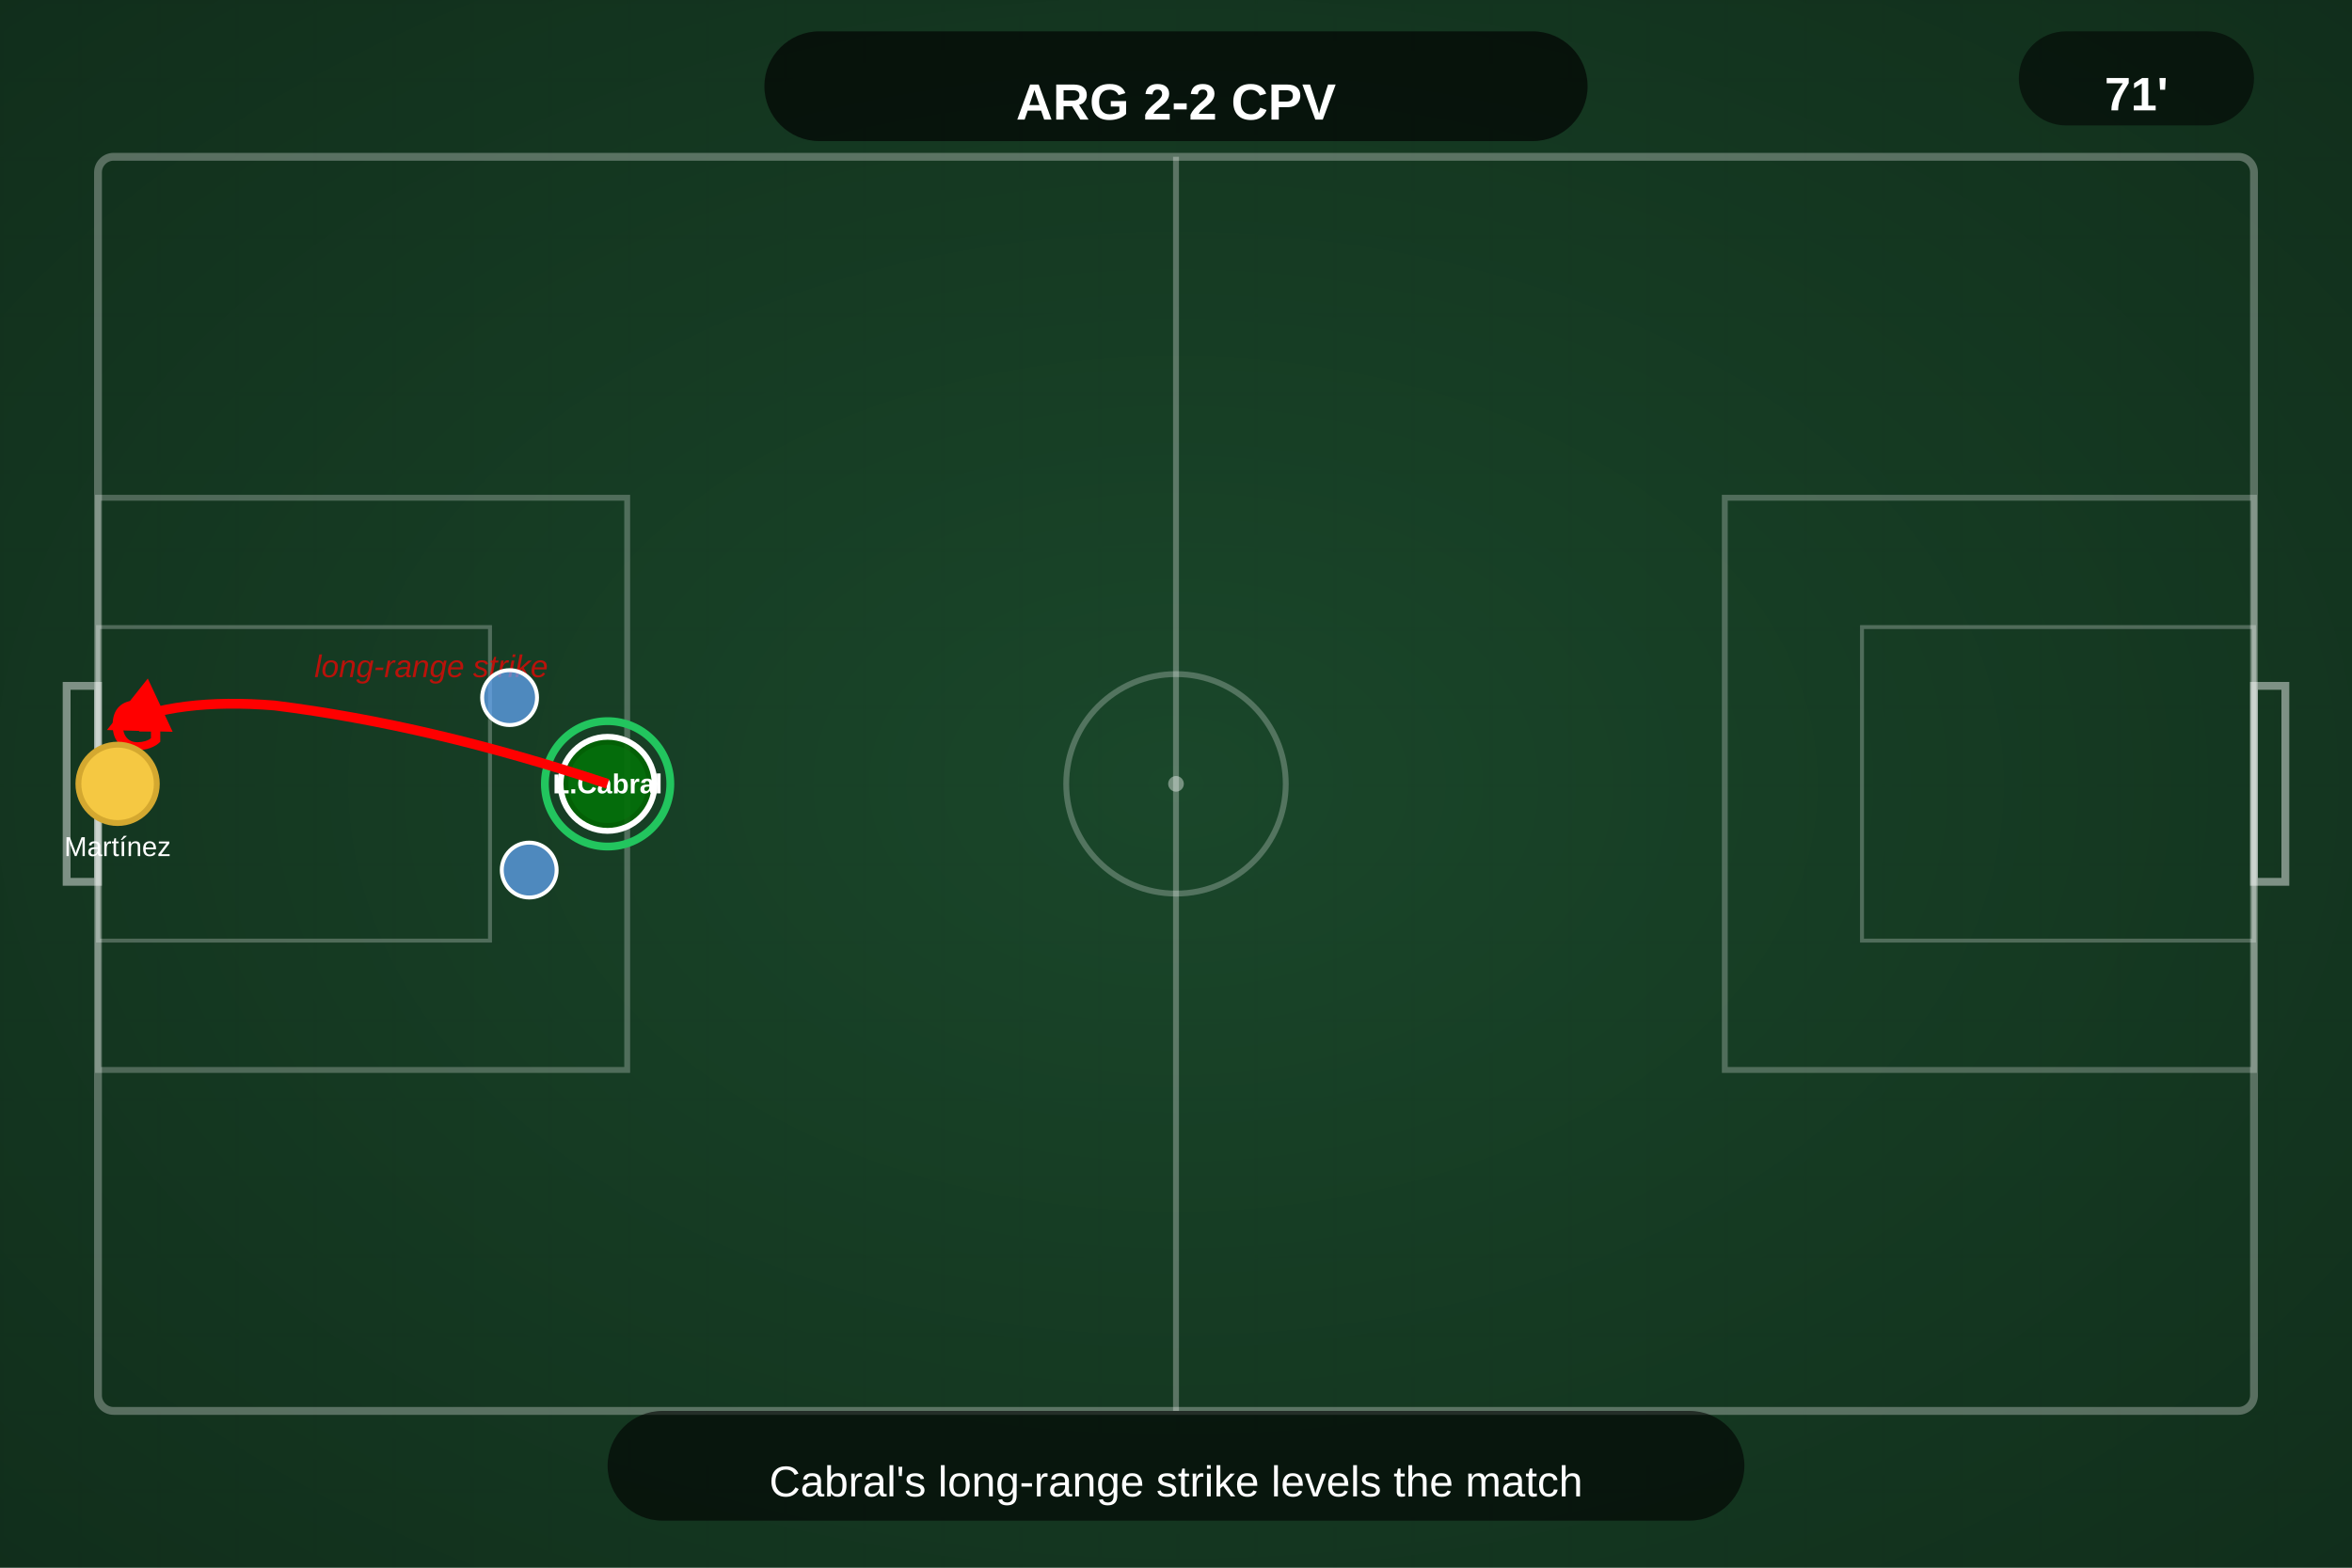
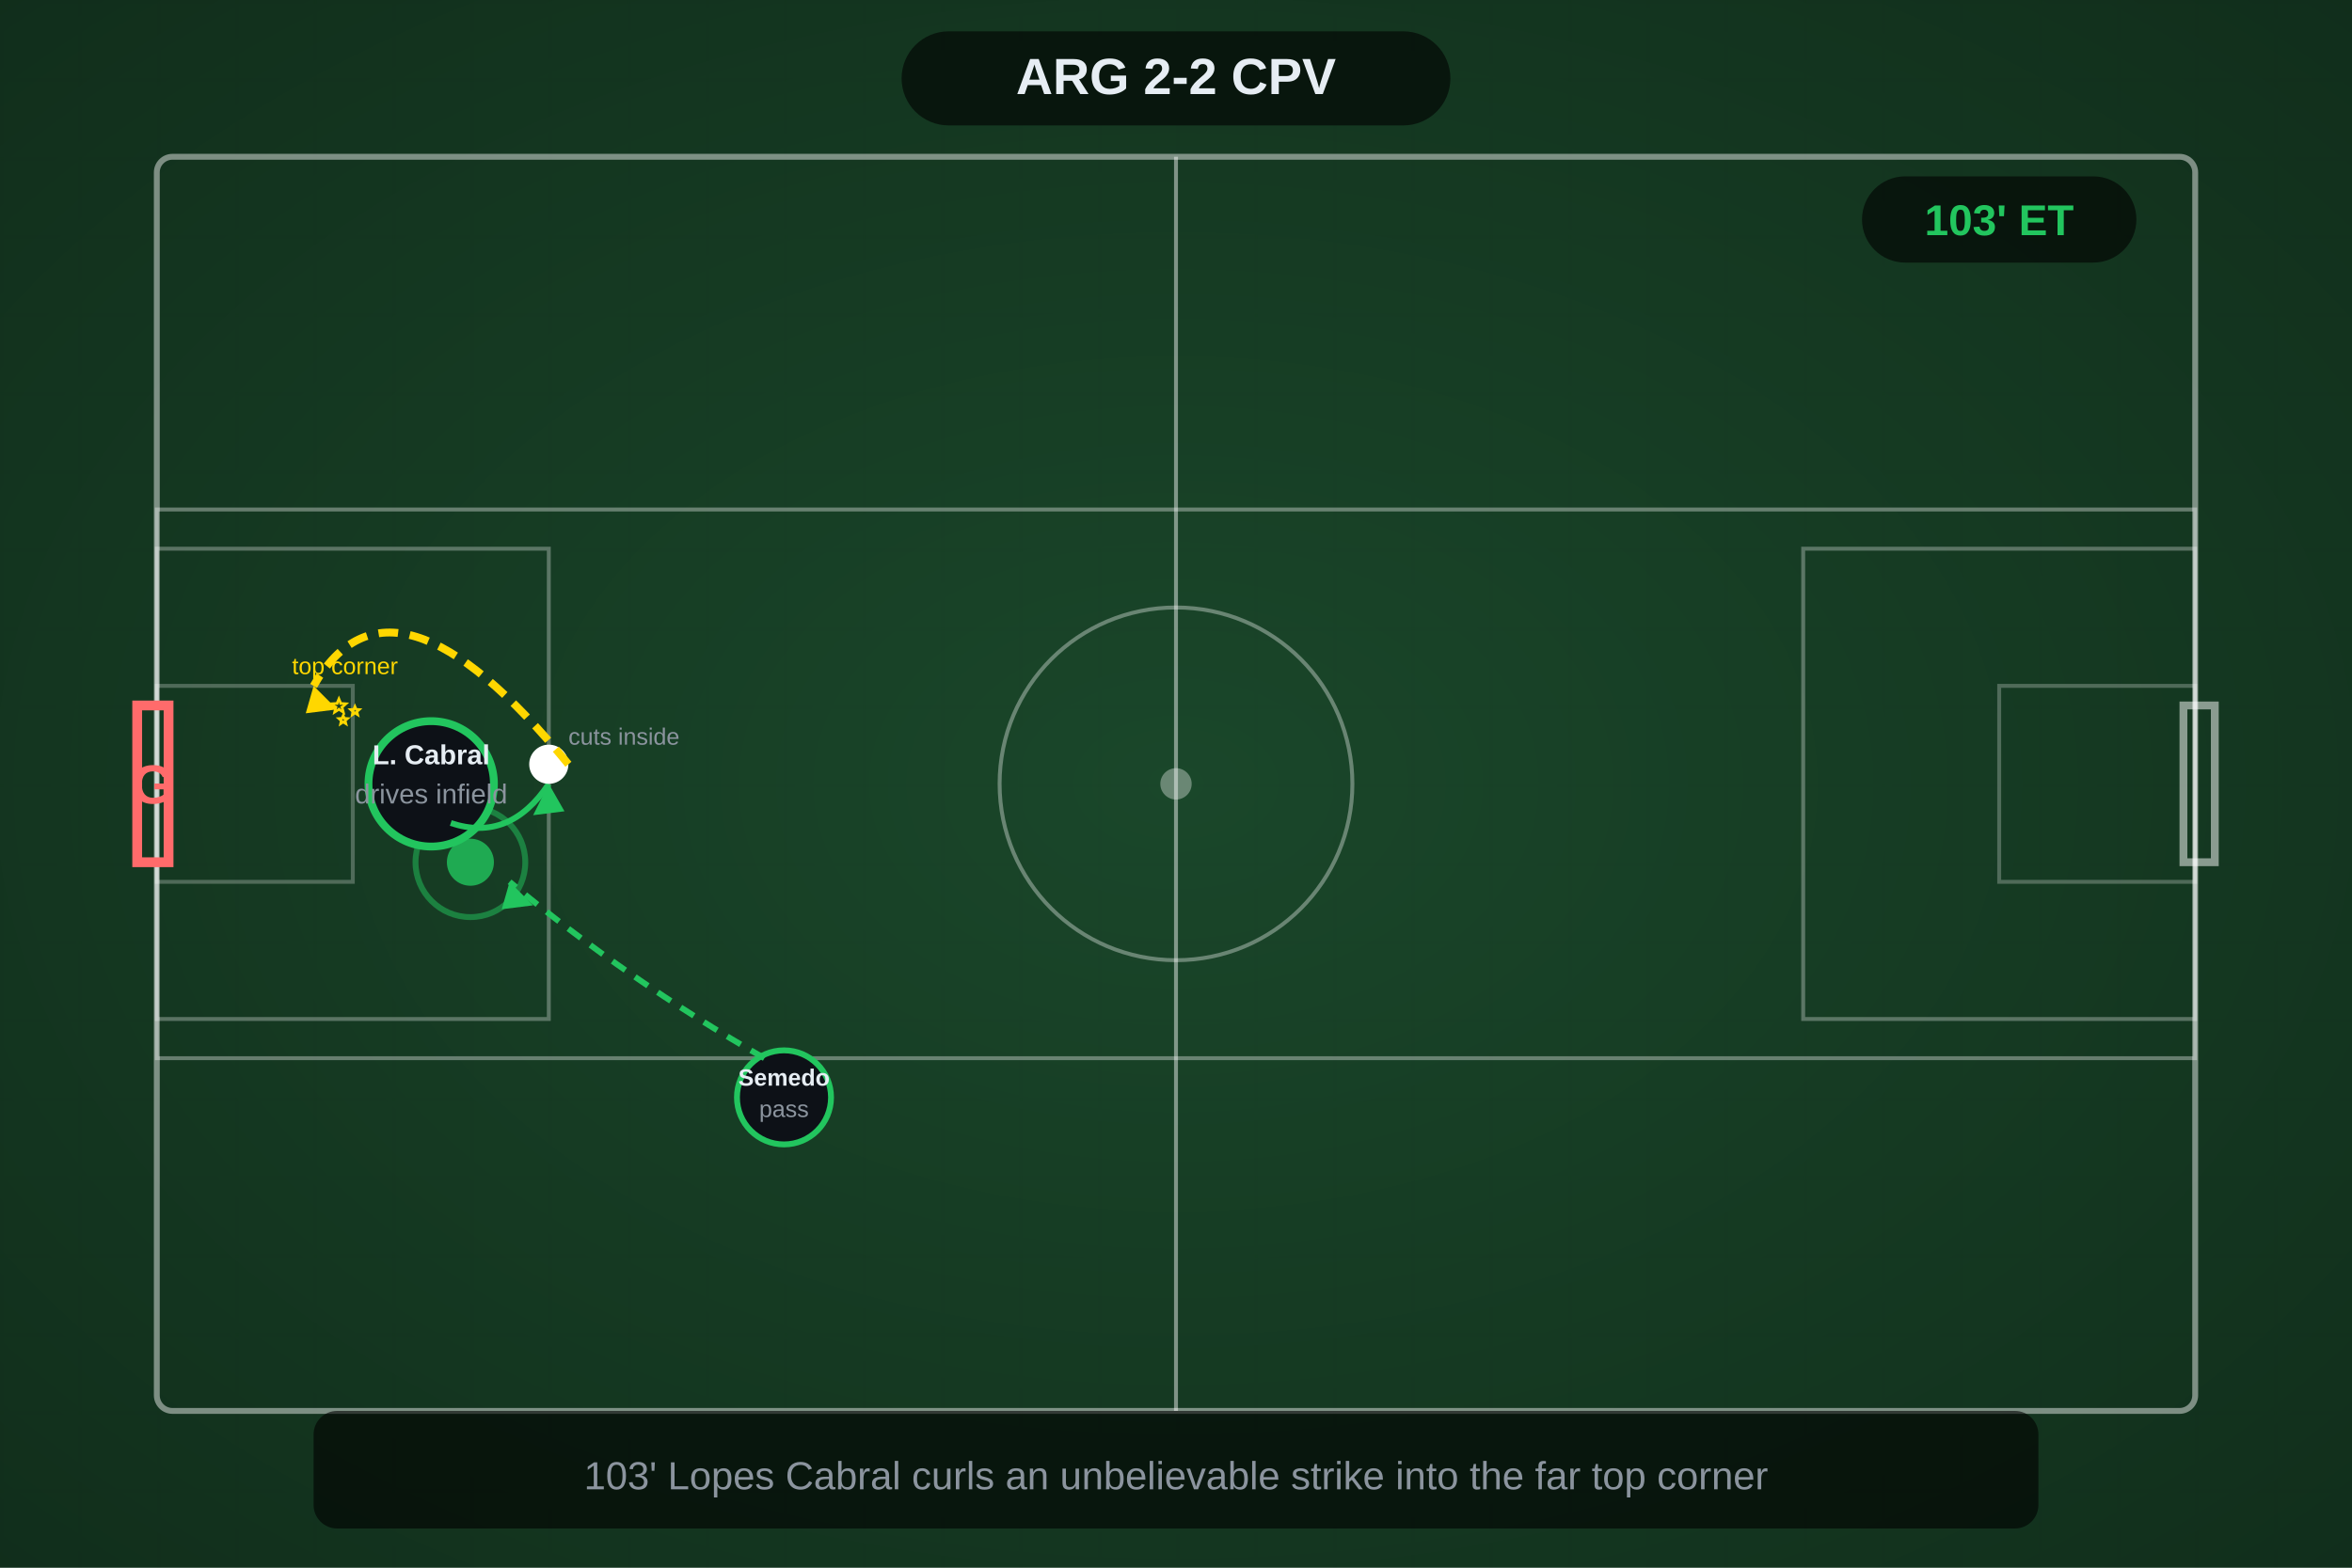
<svg xmlns="http://www.w3.org/2000/svg" viewBox="0 0 600 400">
  <rect width="600" height="400" fill="#1a472a" />
  <defs>
    <pattern id="pitchPattern" x="0" y="0" width="20" height="20" patternUnits="userSpaceOnUse">
      <rect width="20" height="20" fill="none" />
      <rect x="0" y="0" width="1" height="20" fill="#000" opacity="0.08" />
      <rect x="0" y="0" width="20" height="1" fill="#000" opacity="0.08" />
    </pattern>
    <radialGradient id="pitchVignette" cx="50%" cy="50%" r="70%">
      <stop offset="0%" stop-color="transparent" />
      <stop offset="100%" stop-color="#000" stop-opacity="0.35" />
    </radialGradient>
-     <marker id="arrowShot" viewBox="0 0 10 10" refX="8" refY="5" markerWidth="6" markerHeight="6" orient="auto">
-       <path d="M 0 0 L 10 5 L 0 10 z" fill="#ff0000" />
-     </marker>
  </defs>
  <rect width="600" height="400" fill="url(#pitchPattern)" opacity="0.12" />
  <rect width="600" height="400" fill="url(#pitchVignette)" />
-   <rect x="25" y="40" width="550" height="320" fill="none" stroke="#fff" stroke-opacity="0.3" stroke-width="2" rx="4" />
-   <line x1="300" y1="40" x2="300" y2="360" stroke="#fff" stroke-opacity="0.3" stroke-width="1.5" />
-   <circle cx="300" cy="200" r="28" fill="none" stroke="#fff" stroke-opacity="0.25" stroke-width="1.5" />
-   <circle cx="300" cy="200" r="2" fill="#fff" fill-opacity="0.4" />
-   <rect x="440" y="127" width="135" height="146" fill="none" stroke="#fff" stroke-opacity="0.25" stroke-width="1.5" />
-   <rect x="475" y="160" width="100" height="80" fill="none" stroke="#fff" stroke-opacity="0.25" stroke-width="1" />
-   <rect x="575" y="175" width="8" height="50" fill="none" stroke="#fff" stroke-opacity="0.45" stroke-width="2" />
-   <rect x="25" y="127" width="135" height="146" fill="none" stroke="#fff" stroke-opacity="0.25" stroke-width="1.5" />
-   <rect x="25" y="160" width="100" height="80" fill="none" stroke="#fff" stroke-opacity="0.25" stroke-width="1" />
-   <rect x="17" y="175" width="8" height="50" fill="none" stroke="#fff" stroke-opacity="0.45" stroke-width="2" />
-   <rect x="195" y="8" width="210" height="28" rx="14" fill="#000" fill-opacity="0.65" />
-   <text x="300" y="26" text-anchor="middle" fill="#fff" font-family="Arial, sans-serif" font-size="13" font-weight="bold">ARG 2-2 CPV</text>
-   <rect x="515" y="8" width="60" height="24" rx="12" fill="#000" fill-opacity="0.55" />
-   <text x="545" y="24" text-anchor="middle" fill="#fff" font-family="Arial, sans-serif" font-size="12" font-weight="bold">71'</text>
-   <text x="28" y="185" fill="#ff0000" font-family="Arial, sans-serif" font-size="18" font-weight="bold">G</text>
-   <circle cx="155" cy="200" r="10" fill="#22c55e" fill-opacity="0.6" />
-   <circle cx="155" cy="200" r="16" fill="none" stroke="#22c55e" stroke-width="2" />
-   <circle cx="155" cy="200" r="12" fill="#006600" fill-opacity="0.85" stroke="#fff" stroke-width="1.5" />
-   <text x="155" y="200" text-anchor="middle" fill="#fff" font-family="Arial, sans-serif" font-size="7" font-weight="bold">L.Cabral</text>
-   <path d="M 155 200 Q 110 185 70 180 Q 45 178 30 185" fill="none" stroke="#ff0000" stroke-width="2.5" marker-end="url(#arrowShot)" />
-   <text x="110" y="170" text-anchor="middle" fill="#ff0000" fill-opacity="0.7" font-family="Arial, sans-serif" font-size="8" font-style="italic">long-range strike</text>
-   <circle cx="30" cy="200" r="10" fill="#f5c842" stroke="#d4a830" stroke-width="1.5" />
-   <text x="30" y="216" text-anchor="middle" fill="#fff" font-family="Arial, sans-serif" font-size="7" style="text-shadow:1px 1px 2px #000;">Martínez</text>
-   <circle cx="130" cy="178" r="7" fill="#66aaff" fill-opacity="0.7" stroke="#fff" stroke-width="1" />
-   <circle cx="135" cy="222" r="7" fill="#66aaff" fill-opacity="0.7" stroke="#fff" stroke-width="1" />
-   <rect x="155" y="360" width="290" height="28" rx="14" fill="#000" fill-opacity="0.6" />
-   <text x="300" y="378" text-anchor="middle" fill="#fff" font-family="Arial, sans-serif" font-size="11">Cabral's long-range strike levels the match</text>
-   <style>
-     text { dominant-baseline: central; }
-   </style>
+   <rect x="40" y="40" width="520" height="320" fill="none" stroke="#fff" stroke-width="1.5" rx="4" opacity="0.45" />
+   <line x1="300" y1="40" x2="300" y2="360" stroke="#fff" stroke-width="1" opacity="0.45" />
+   <rect x="40" y="130" width="520" height="140" fill="none" stroke="#fff" stroke-width="1" opacity="0.35" />
+   <circle cx="300" cy="200" r="45" fill="none" stroke="#fff" stroke-width="1" opacity="0.35" />
+   <circle cx="300" cy="200" r="4" fill="#fff" opacity="0.35" />
+   <rect x="40" y="140" width="100" height="120" fill="none" stroke="#fff" stroke-width="1" opacity="0.3" />
+   <rect x="460" y="140" width="100" height="120" fill="none" stroke="#fff" stroke-width="1" opacity="0.3" />
+   <rect x="40" y="175" width="50" height="50" fill="none" stroke="#fff" stroke-width="1" opacity="0.25" />
+   <rect x="510" y="175" width="50" height="50" fill="none" stroke="#fff" stroke-width="1" opacity="0.25" />
+   <rect x="35" y="180" width="8" height="40" fill="none" stroke="#fff" stroke-width="2" opacity="0.5" />
+   <rect x="557" y="180" width="8" height="40" fill="none" stroke="#fff" stroke-width="2" opacity="0.5" />
+   <circle cx="120" cy="220" r="6" fill="#22c55e" opacity="0.8" />
+   <circle cx="120" cy="220" r="14" fill="none" stroke="#22c55e" stroke-width="1.5" opacity="0.5" />
+   <circle cx="200" cy="280" r="12" fill="#0d1117" stroke="#22c55e" stroke-width="1.5" />
+   <text x="200" y="277" text-anchor="middle" fill="#e6edf3" font-family="Arial, sans-serif" font-size="6" font-weight="bold">Semedo</text>
+   <text x="200" y="285" text-anchor="middle" fill="#8b949e" font-family="Arial, sans-serif" font-size="6">pass</text>
+   <path d="M 195 270 Q 160 250 130 225" fill="none" stroke="#22c55e" stroke-width="1.5" stroke-dasharray="4,3" />
+   <polygon points="130,225 136,231 128,232" fill="#22c55e" />
+   <circle cx="110" cy="200" r="16" fill="#0d1117" stroke="#22c55e" stroke-width="2" />
+   <text x="110" y="195" text-anchor="middle" fill="#e6edf3" font-family="Arial, sans-serif" font-size="7" font-weight="bold">L. Cabral</text>
+   <text x="110" y="205" text-anchor="middle" fill="#8b949e" font-family="Arial, sans-serif" font-size="7">drives infield</text>
+   <path d="M 115 210 Q 130 215 140 200" fill="none" stroke="#22c55e" stroke-width="1.5" />
+   <polygon points="140,200 136,208 144,207" fill="#22c55e" />
+   <circle cx="140" cy="195" r="5" fill="#fff" />
+   <text x="145" y="190" fill="#8b949e" font-family="Arial, sans-serif" font-size="6">cuts inside</text>
+   <path d="M 145 195 Q 100 140 80 175" fill="none" stroke="#ffd700" stroke-width="2" stroke-dasharray="5,3" />
+   <polygon points="80,175 86,181 78,182" fill="#ffd700" />
+   <text x="88" y="185" text-anchor="middle" fill="#ffd700" font-family="Arial, sans-serif" font-size="10" font-weight="bold">✨</text>
+   <text x="88" y="172" text-anchor="middle" fill="#ffd700" font-family="Arial, sans-serif" font-size="6">top corner</text>
+   <rect x="35" y="180" width="8" height="40" fill="none" stroke="#ff6b6b" stroke-width="2.5" />
+   <text x="39" y="205" text-anchor="middle" fill="#ff6b6b" font-family="Arial, sans-serif" font-size="14" font-weight="bold">G</text>
+   <rect x="230" y="8" width="140" height="24" rx="12" fill="#000" opacity="0.6" />
+   <text x="300" y="24" text-anchor="middle" fill="#e6edf3" font-family="Arial, sans-serif" font-size="13" font-weight="bold">ARG 2-2 CPV</text>
+   <rect x="80" y="360" width="440" height="30" rx="6" fill="#000" opacity="0.6" />
+   <text x="300" y="380" text-anchor="middle" fill="#8b949e" font-family="Arial, sans-serif" font-size="10">103' Lopes Cabral curls an unbelievable strike into the far top corner</text>
+   <rect x="475" y="45" width="70" height="22" rx="11" fill="#000" opacity="0.6" />
+   <text x="510" y="60" text-anchor="middle" fill="#22c55e" font-family="Arial, sans-serif" font-size="11" font-weight="bold">103' ET</text>
</svg>
